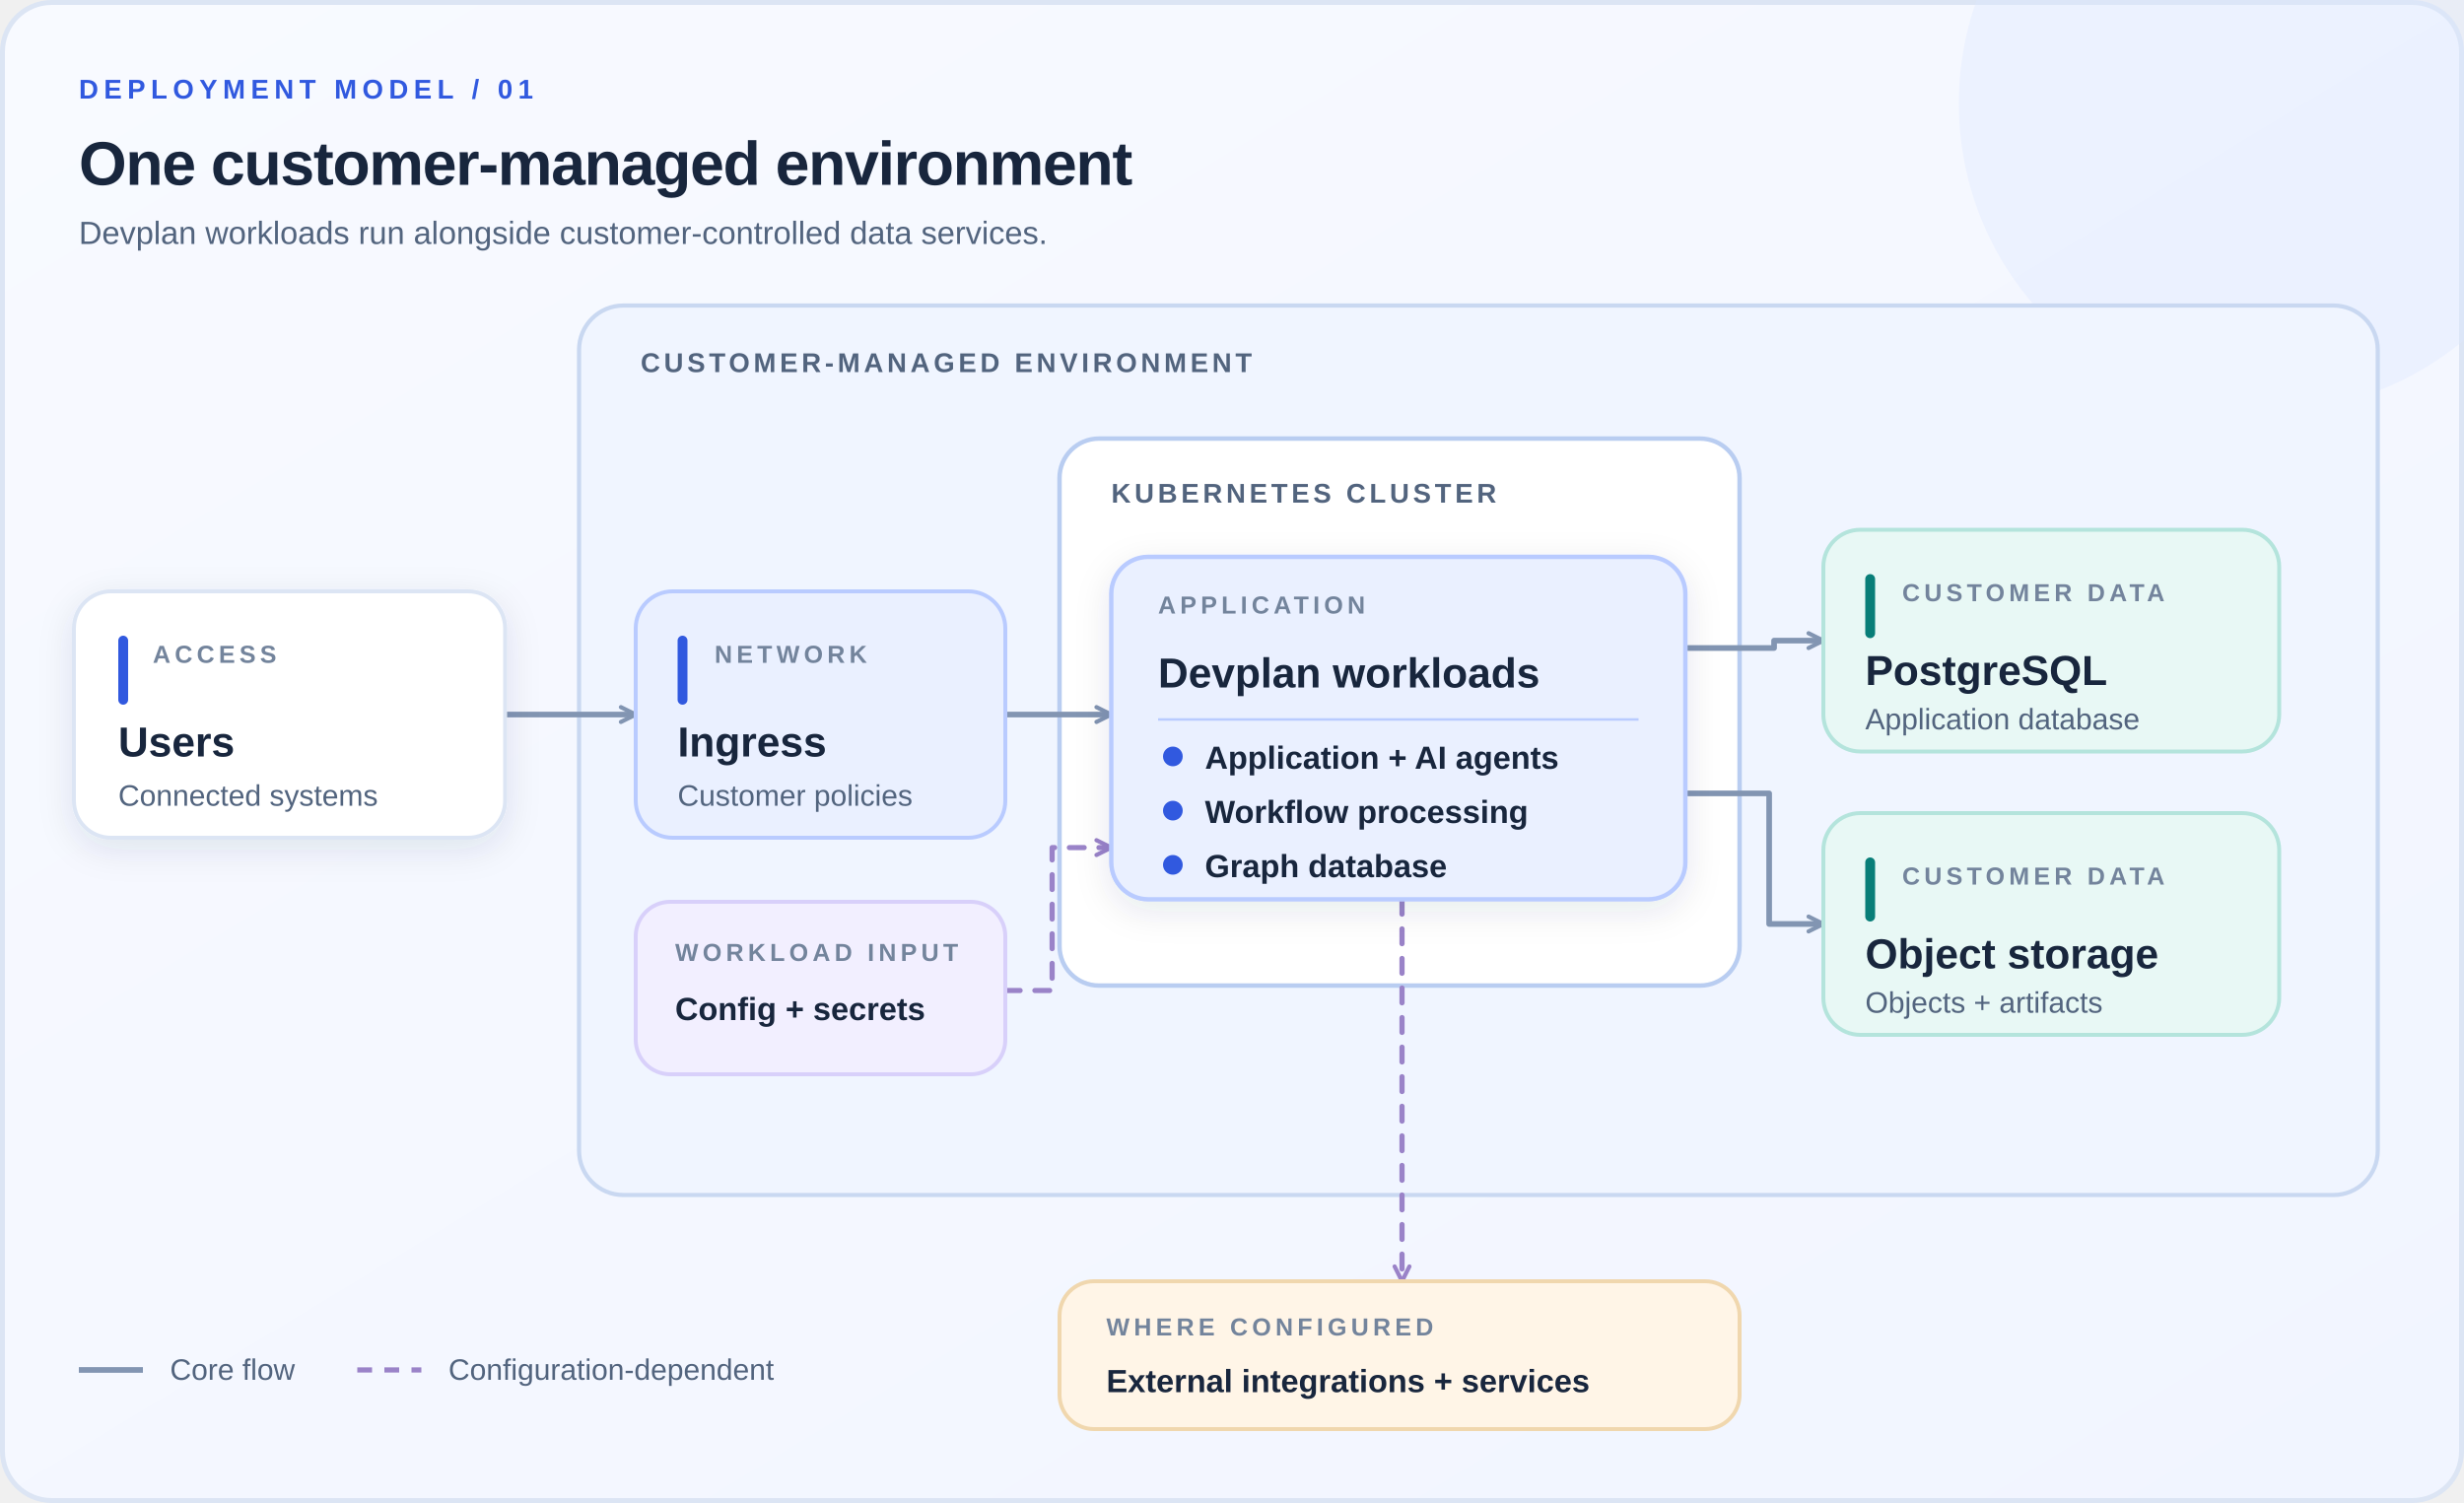
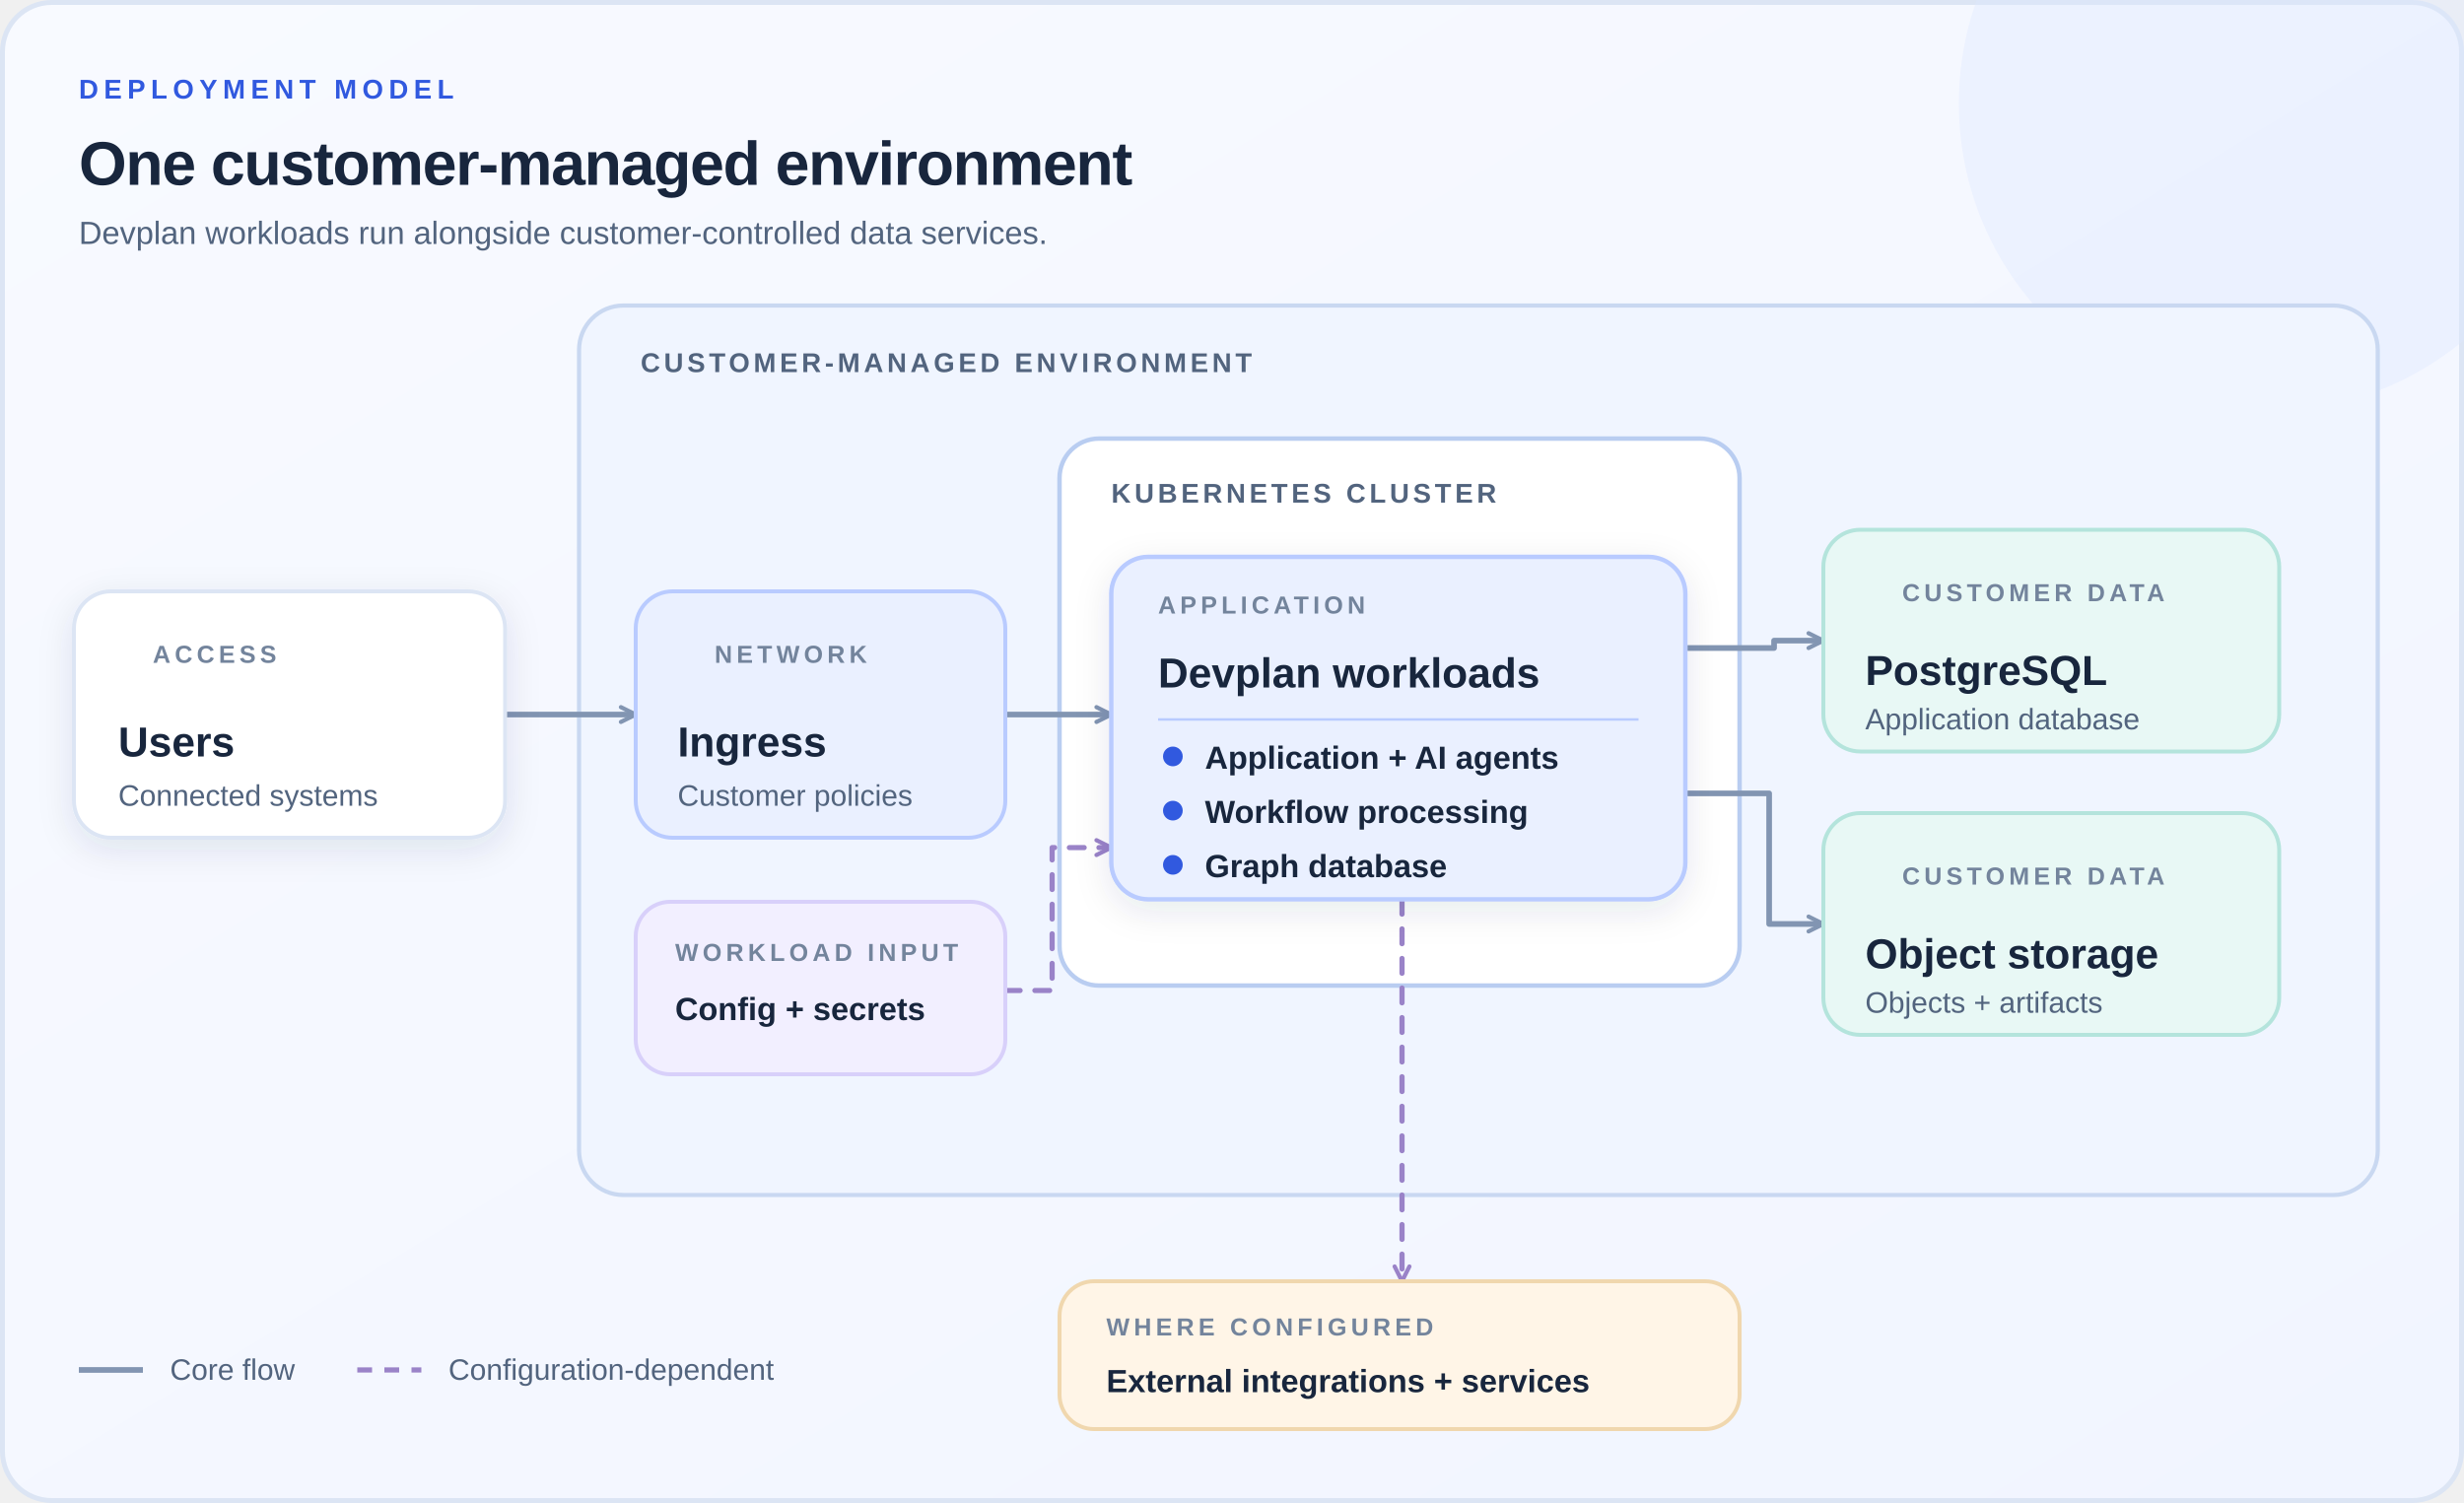
<svg xmlns="http://www.w3.org/2000/svg" width="1000" height="610" viewBox="0 0 1000 610" role="img" aria-labelledby="title description">
  <defs>
    <linearGradient id="canvas" x1="0" y1="0" x2="1" y2="1">
      <stop offset="0" stop-color="#F8FAFF" />
      <stop offset="1" stop-color="#F1F5FF" />
    </linearGradient>
    <marker id="arrow" markerWidth="8" markerHeight="8" refX="7" refY="4" orient="auto" markerUnits="userSpaceOnUse">
      <path d="M1 1 L7 4 L1 7" fill="none" stroke="#8295B2" stroke-width="1.7" stroke-linecap="round" stroke-linejoin="round" />
    </marker>
    <marker id="optional-arrow" markerWidth="8" markerHeight="8" refX="7" refY="4" orient="auto" markerUnits="userSpaceOnUse">
      <path d="M1 1 L7 4 L1 7" fill="none" stroke="#9A83C8" stroke-width="1.7" stroke-linecap="round" stroke-linejoin="round" />
    </marker>
    <filter id="card-shadow" x="-15%" y="-20%" width="130%" height="150%">
      <feDropShadow dx="0" dy="4" stdDeviation="7" flood-color="#1D3156" flood-opacity="0.10" />
    </filter>
  </defs>
  <style>
    text { font-family: Arial, Helvetica, sans-serif; }
    .eyebrow { fill: #3159DF; font-size: 11px; font-weight: 700; letter-spacing: 2.2px; }
    .diagram-title { fill: #18263D; font-size: 25px; font-weight: 700; letter-spacing: -.5px; }
    .subtitle { fill: #52647E; font-size: 13px; }
    .zone-label { fill: #52647E; font-size: 11px; font-weight: 700; letter-spacing: 1.5px; }
    .card-label { fill: #73849C; font-size: 10px; font-weight: 700; letter-spacing: 1.7px; }
    .card-title { fill: #18263D; font-size: 17px; font-weight: 700; }
    .card-copy { fill: #52647E; font-size: 12px; }
    .chip-text { fill: #18263D; font-size: 13px; font-weight: 600; }
    .flow { fill: none; stroke: #8295B2; stroke-width: 2.3; stroke-linecap: round; stroke-linejoin: round; marker-end: url(#arrow); }
    .flow-optional { fill: none; stroke: #9A83C8; stroke-width: 2.1; stroke-dasharray: 6 6; stroke-linecap: round; stroke-linejoin: round; marker-end: url(#optional-arrow); }
  </style>
  <rect x="1" y="1" width="998" height="608" rx="20" fill="url(#canvas)" stroke="#DCE5F4" stroke-width="2" />
  <circle cx="920" cy="42" r="125" fill="#DDE7FF" opacity=".38" />
-   <text x="32" y="40" class="eyebrow">DEPLOYMENT MODEL  /  01</text>
+   <text x="32" y="40" class="eyebrow">DEPLOYMENT MODEL</text>
  <text x="32" y="75" class="diagram-title">One customer-managed environment</text>
  <text x="32" y="99" class="subtitle">Devplan workloads run alongside customer-controlled data services.</text>
  <rect x="235" y="124" width="730" height="361" rx="18" fill="#F0F5FF" stroke="#C9D8F1" stroke-width="1.7" />
  <text x="260" y="151" class="zone-label">CUSTOMER-MANAGED ENVIRONMENT</text>
  <rect x="430" y="178" width="276" height="222" rx="16" fill="#FFFFFF" stroke="#B9CDF1" stroke-width="1.8" />
  <text x="451" y="204" class="zone-label">KUBERNETES CLUSTER</text>
  <path d="M205 290 H258" class="flow" />
  <path d="M408 290 H451" class="flow" />
  <path d="M684 263 H720 V260 H740" class="flow" />
  <path d="M684 322 H718 V375 H740" class="flow" />
  <path d="M408 402 H427 V344 H451" class="flow-optional" />
  <path d="M569 365 V520" class="flow-optional" />
  <rect x="30" y="240" width="175" height="100" rx="15" fill="#FFFFFF" stroke="#DCE5F4" stroke-width="1.6" filter="url(#card-shadow)" />
-   <rect x="48" y="258" width="4" height="28" rx="2" fill="#3159DF" />
  <text x="62" y="269" class="card-label">ACCESS</text>
  <text x="48" y="307" class="card-title">Users</text>
  <text x="48" y="327" class="card-copy">Connected systems</text>
  <rect x="258" y="240" width="150" height="100" rx="15" fill="#EAF0FF" stroke="#B9CBFF" stroke-width="1.6" />
-   <rect x="275" y="258" width="4" height="28" rx="2" fill="#3159DF" />
  <text x="290" y="269" class="card-label">NETWORK</text>
  <text x="275" y="307" class="card-title">Ingress</text>
  <text x="275" y="327" class="card-copy">Customer policies</text>
  <rect x="451" y="226" width="233" height="139" rx="15" fill="#EAF0FF" stroke="#B9CBFF" stroke-width="1.8" filter="url(#card-shadow)" />
  <text x="470" y="249" class="card-label">APPLICATION</text>
  <text x="470" y="279" class="card-title">Devplan workloads</text>
  <line x1="470" y1="292" x2="665" y2="292" stroke="#B9CBFF" />
  <circle cx="476" cy="307" r="4" fill="#3159DF" />
  <text x="489" y="312" class="chip-text">Application + AI agents</text>
  <circle cx="476" cy="329" r="4" fill="#3159DF" />
  <text x="489" y="334" class="chip-text">Workflow processing</text>
  <circle cx="476" cy="351" r="4" fill="#3159DF" />
  <text x="489" y="356" class="chip-text">Graph database</text>
  <rect x="740" y="215" width="185" height="90" rx="15" fill="#E8F8F5" stroke="#B4E4DC" stroke-width="1.6" />
-   <rect x="757" y="233" width="4" height="26" rx="2" fill="#087E78" />
  <text x="772" y="244" class="card-label">CUSTOMER DATA</text>
  <text x="757" y="278" class="card-title">PostgreSQL</text>
  <text x="757" y="296" class="card-copy">Application database</text>
  <rect x="740" y="330" width="185" height="90" rx="15" fill="#E8F8F5" stroke="#B4E4DC" stroke-width="1.6" />
-   <rect x="757" y="348" width="4" height="26" rx="2" fill="#087E78" />
  <text x="772" y="359" class="card-label">CUSTOMER DATA</text>
  <text x="757" y="393" class="card-title">Object storage</text>
  <text x="757" y="411" class="card-copy">Objects + artifacts</text>
  <rect x="258" y="366" width="150" height="70" rx="14" fill="#F2EFFF" stroke="#D8D0FA" stroke-width="1.6" />
  <text x="274" y="390" class="card-label">WORKLOAD INPUT</text>
  <text x="274" y="414" class="chip-text">Config + secrets</text>
  <rect x="430" y="520" width="276" height="60" rx="14" fill="#FFF5E7" stroke="#F0D7AE" stroke-width="1.6" />
  <text x="449" y="542" class="card-label">WHERE CONFIGURED</text>
  <text x="449" y="565" class="chip-text">External integrations + services</text>
  <line x1="32" y1="556" x2="58" y2="556" stroke="#8295B2" stroke-width="2.3" />
  <text x="69" y="560" class="card-copy">Core flow</text>
  <line x1="145" y1="556" x2="171" y2="556" stroke="#9A83C8" stroke-width="2.1" stroke-dasharray="6 5" />
  <text x="182" y="560" class="card-copy">Configuration-dependent</text>
</svg>
